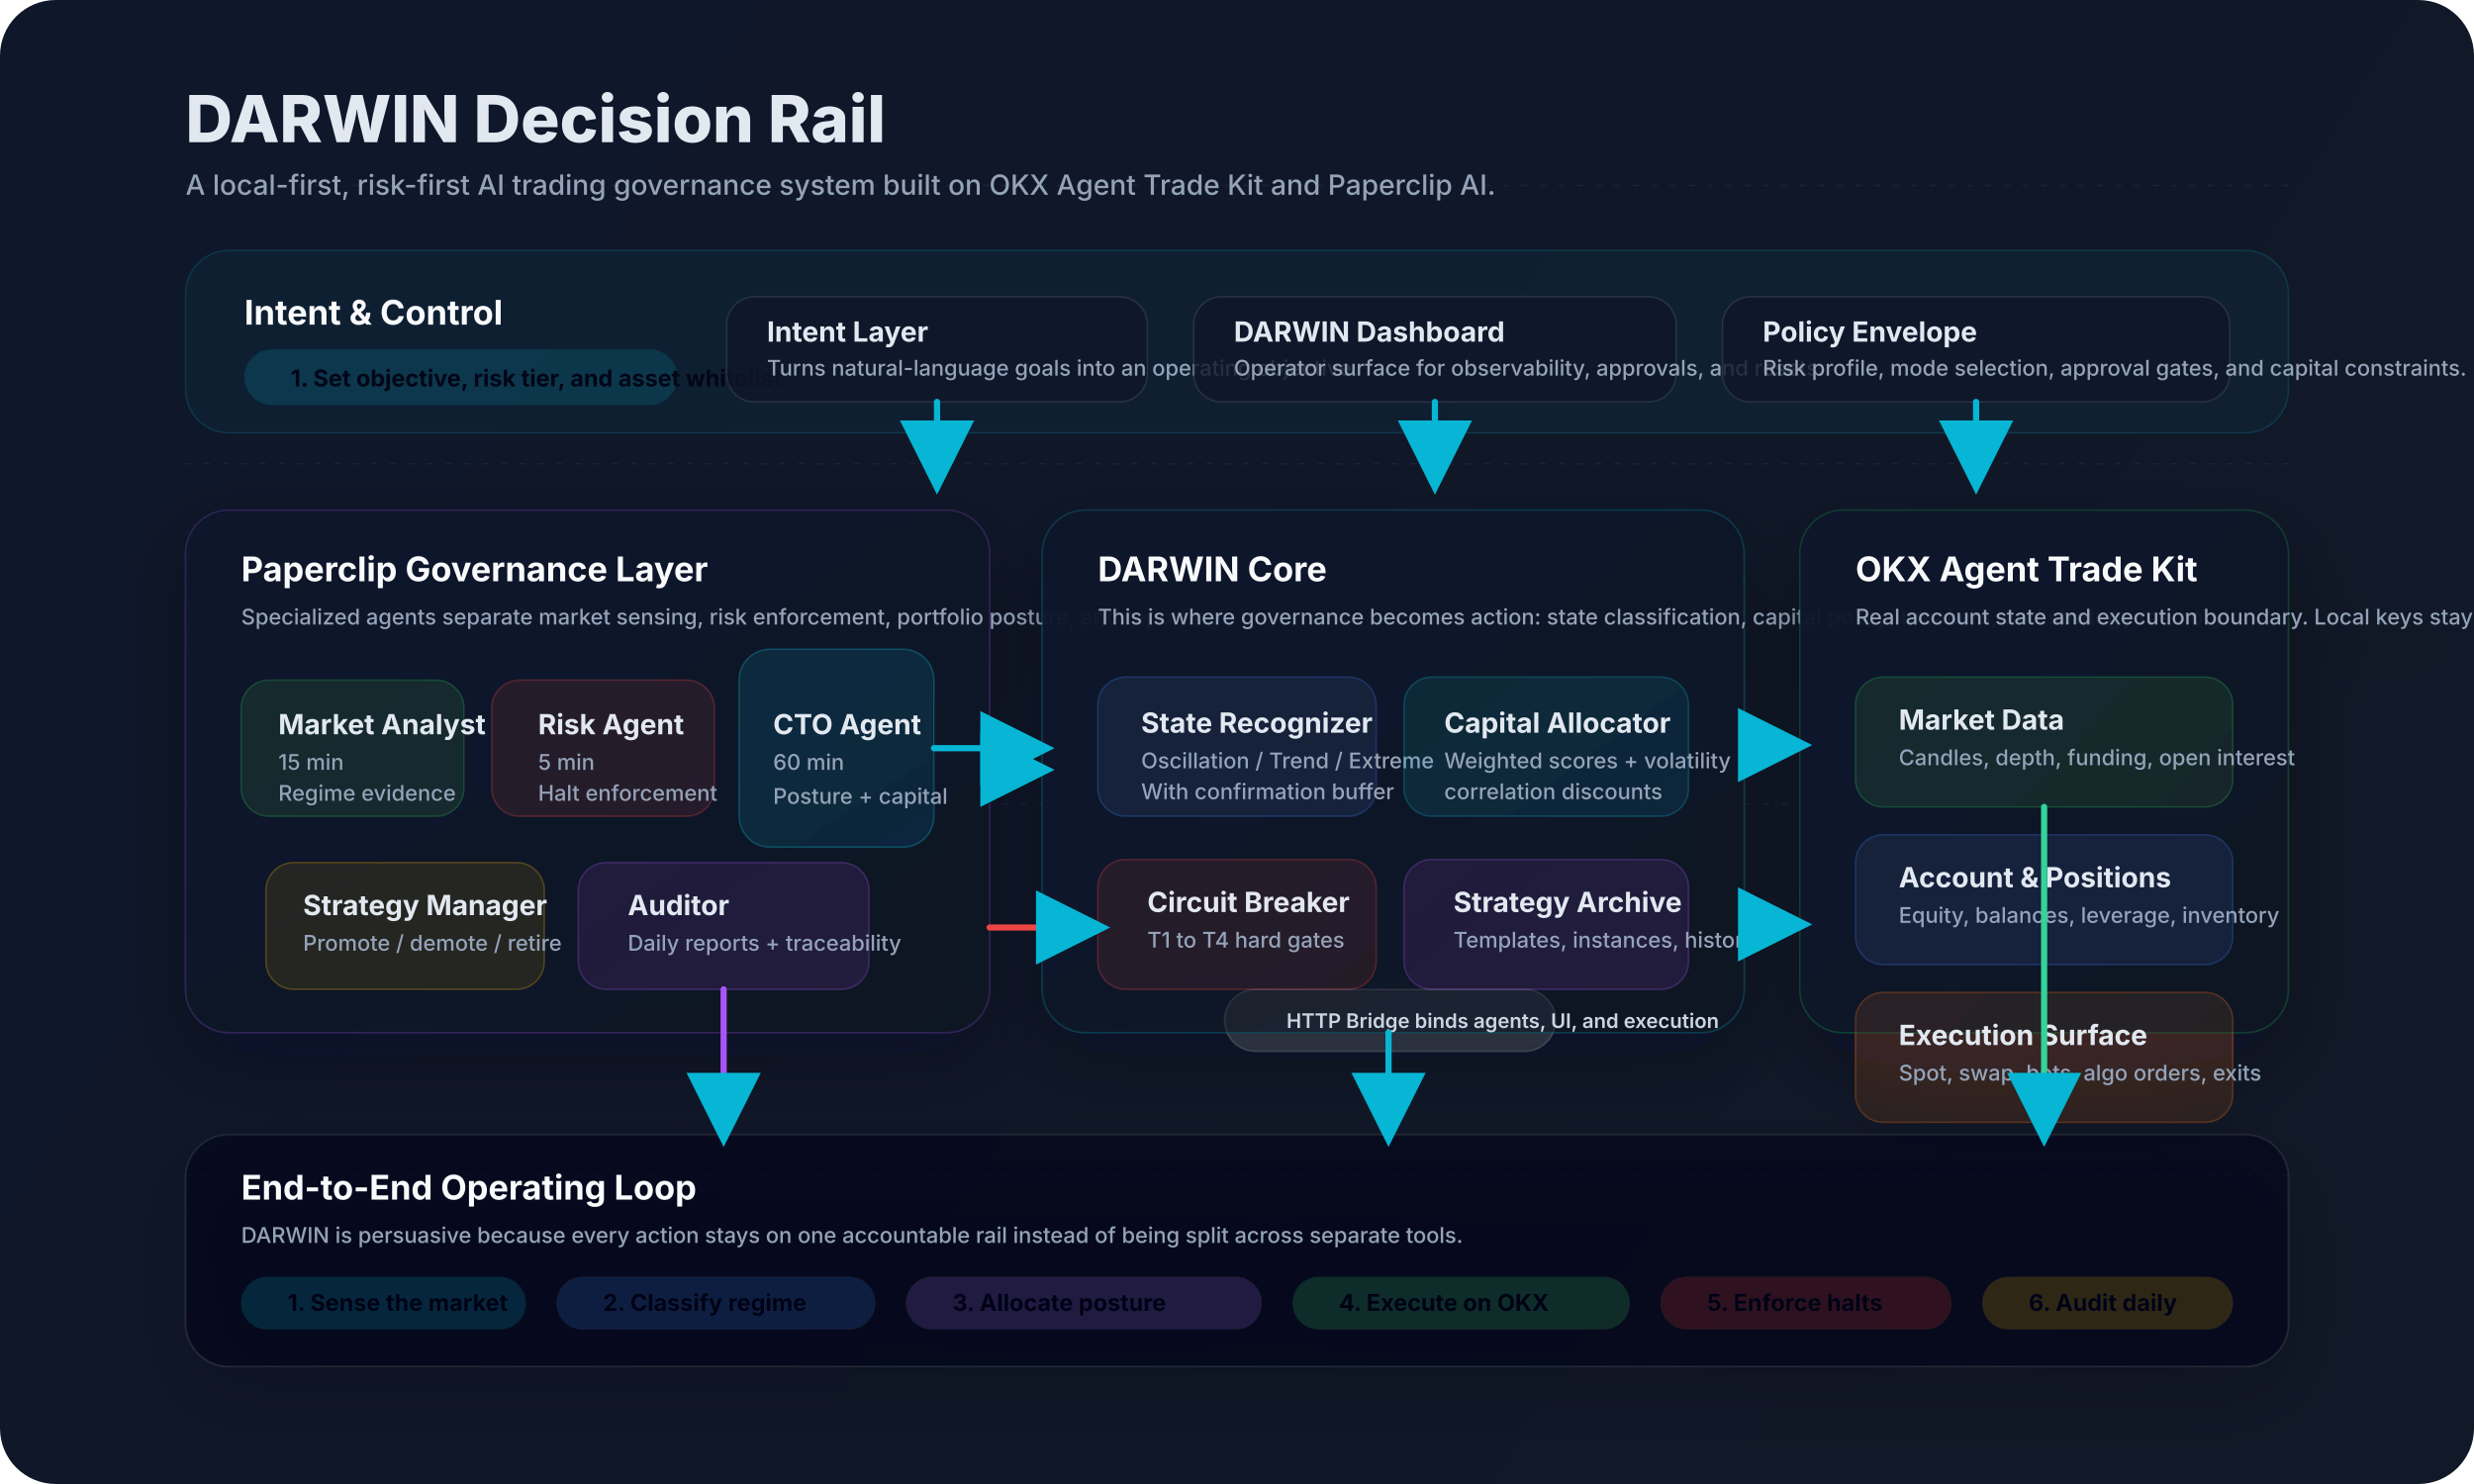
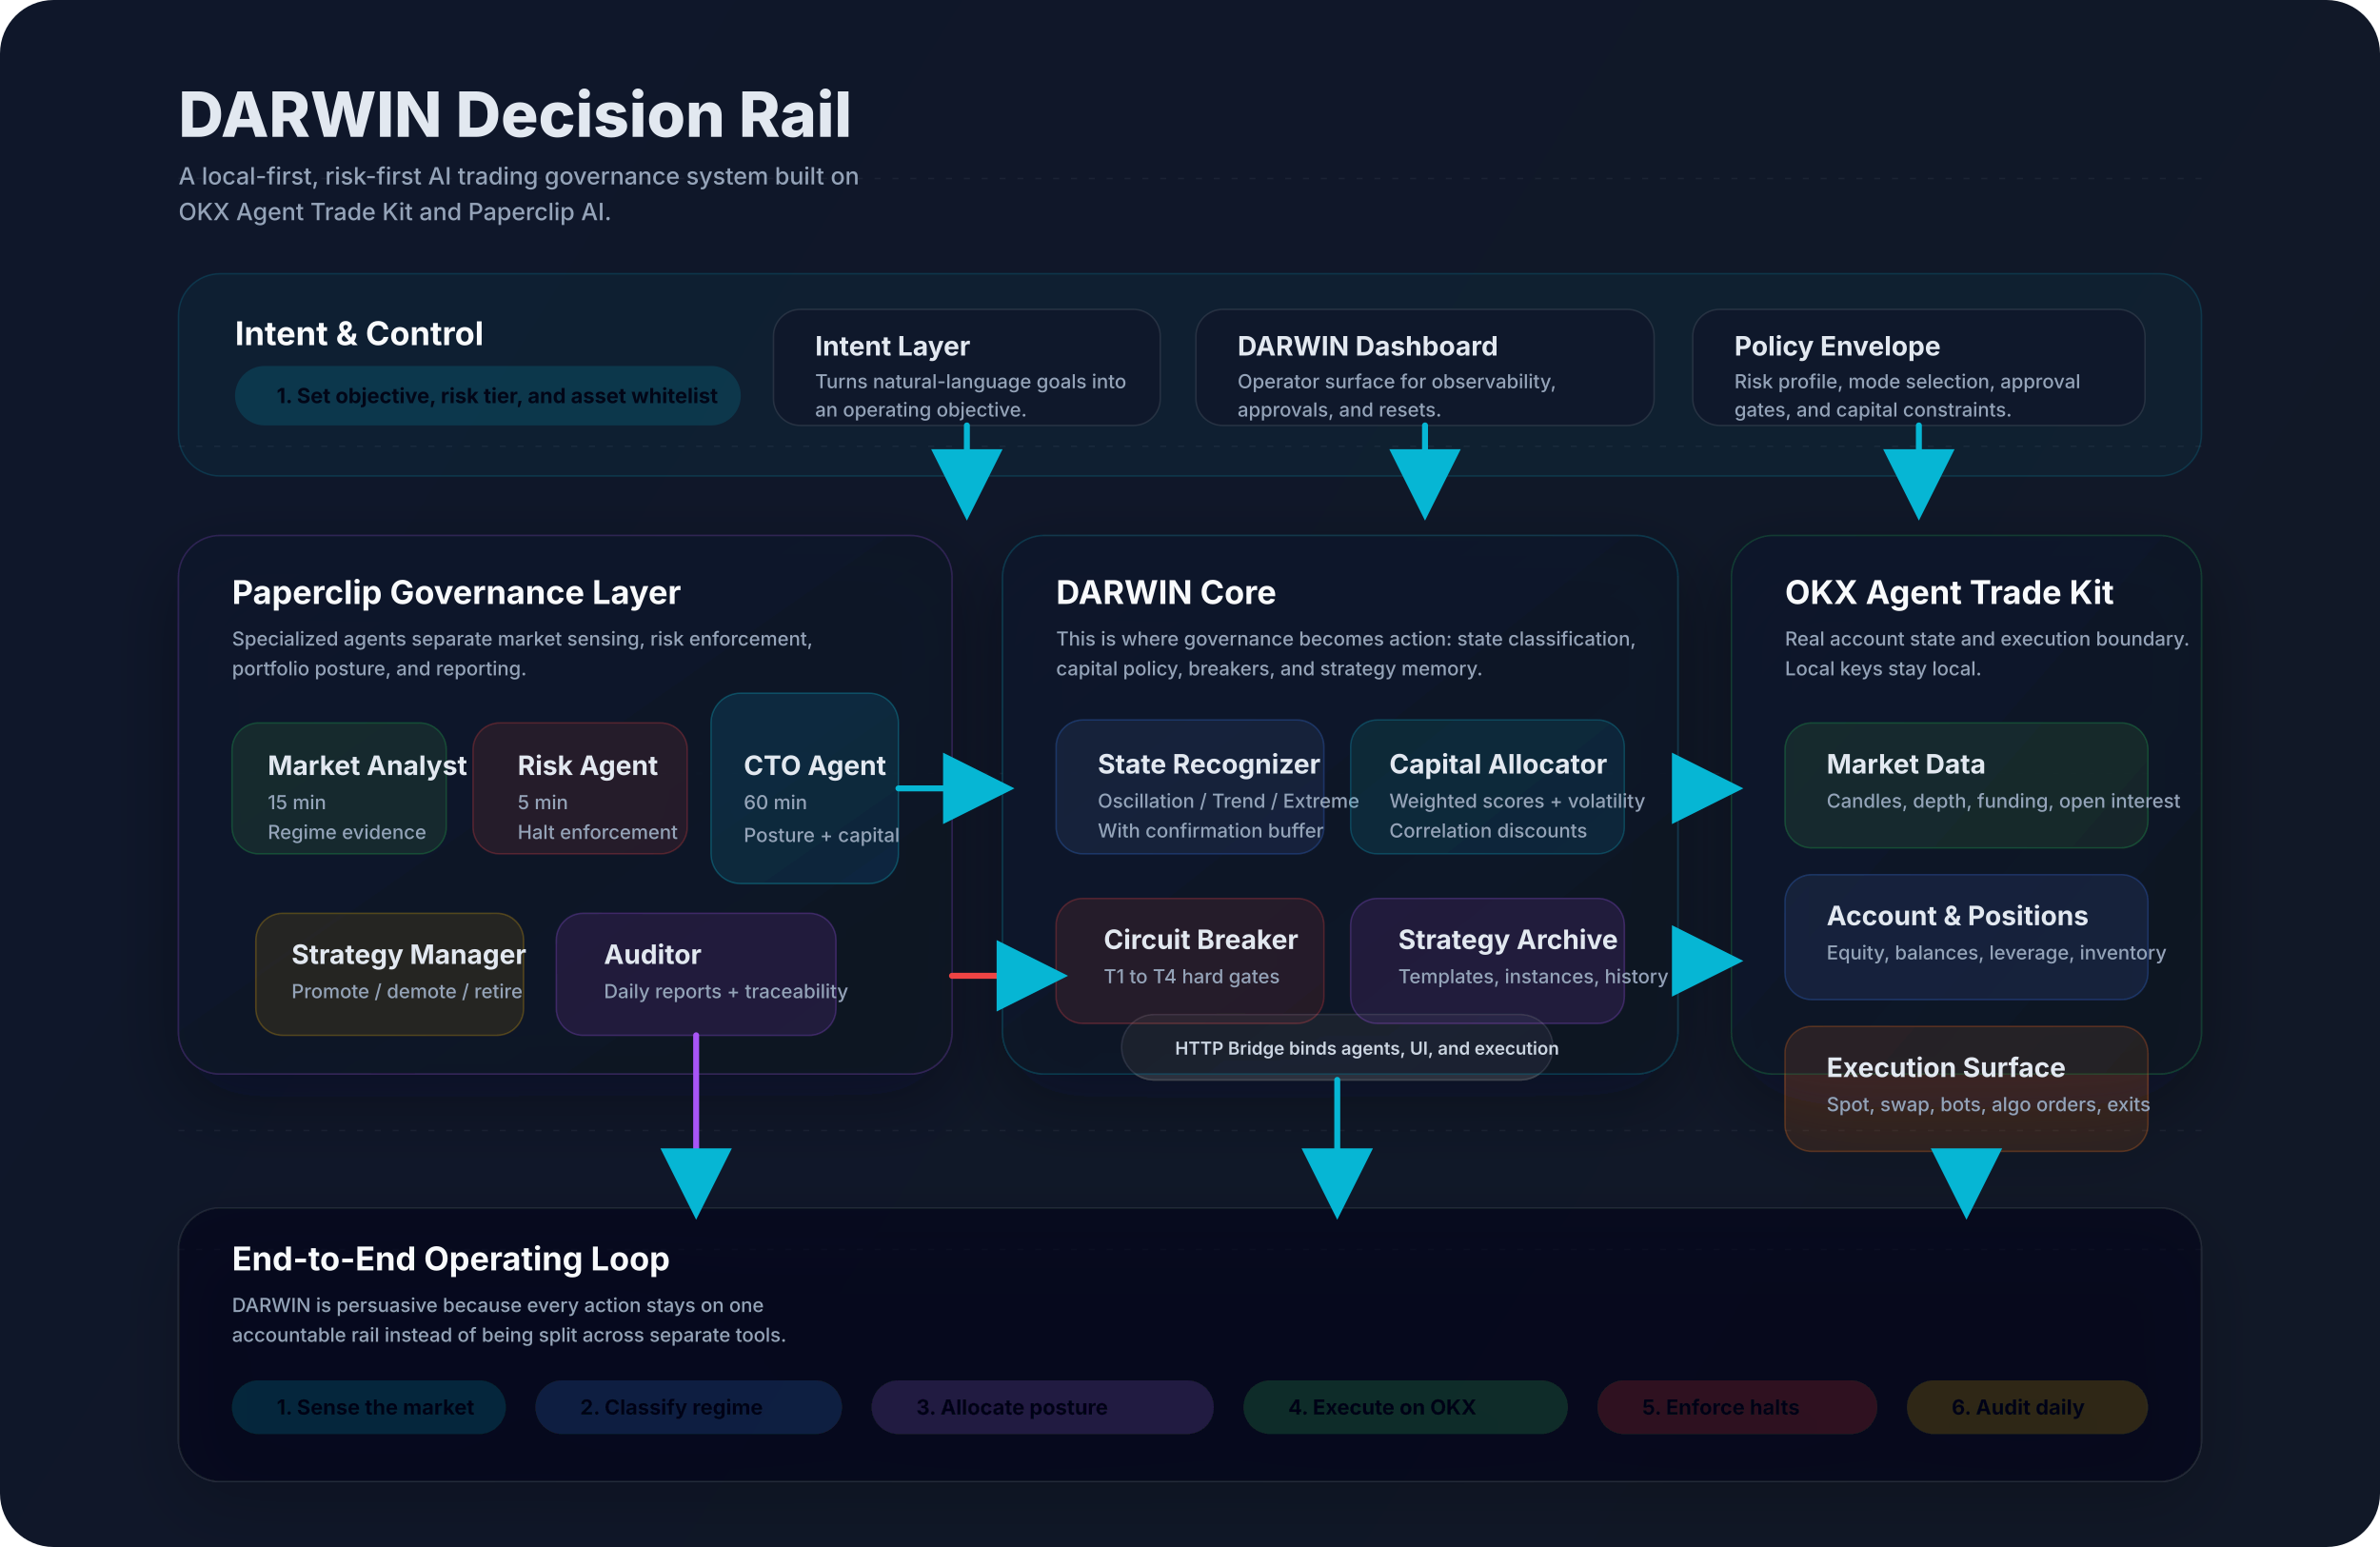
- <svg xmlns="http://www.w3.org/2000/svg" width="1600" height="960" viewBox="0 0 1600 960" fill="none">
+ <svg xmlns="http://www.w3.org/2000/svg" width="1600" height="1040" viewBox="0 0 1600 1040" fill="none">
  <defs>
    <linearGradient id="bg" x1="140" y1="80" x2="1460" y2="900" gradientUnits="userSpaceOnUse">
      <stop stop-color="#0F172A" />
      <stop offset="1" stop-color="#111827" />
    </linearGradient>
    <linearGradient id="panel" x1="0" y1="0" x2="1" y2="1">
      <stop stop-color="#0F172A" stop-opacity="0.96" />
      <stop offset="1" stop-color="#111827" stop-opacity="0.88" />
    </linearGradient>
    <linearGradient id="accent" x1="0" y1="0" x2="1" y2="1">
      <stop stop-color="#06B6D4" />
      <stop offset="1" stop-color="#A855F7" />
    </linearGradient>
    <filter id="shadow" x="-40%" y="-40%" width="180%" height="180%">
      <feDropShadow dx="0" dy="18" stdDeviation="24" flood-color="#020617" flood-opacity="0.35" />
    </filter>
    <marker id="arrow" markerWidth="12" markerHeight="12" refX="10" refY="6" orient="auto">
      <path d="M0 0L12 6L0 12V0Z" fill="#06B6D4" />
    </marker>
    <style>
      .title { fill: #E2E8F0; font: 800 42px Inter, "SF Pro Display", "Segoe UI", sans-serif; }
-       .subtitle { fill: #94A3B8; font: 500 18px Inter, "SF Pro Display", "Segoe UI", sans-serif; }
+       .subtitle { fill: #94A3B8; font: 500 16px Inter, "SF Pro Display", "Segoe UI", sans-serif; }
      .section { fill: #F8FAFC; font: 700 22px Inter, "SF Pro Display", "Segoe UI", sans-serif; }
      .label { fill: #E2E8F0; font: 700 18px Inter, "SF Pro Display", "Segoe UI", sans-serif; }
-       .body { fill: #94A3B8; font: 500 14px Inter, "SF Pro Display", "Segoe UI", sans-serif; }
-       .chip { fill: #020617; font: 700 15px Inter, "SF Pro Display", "Segoe UI", sans-serif; }
-       .small { fill: #CBD5E1; font: 600 13px Inter, "SF Pro Display", "Segoe UI", sans-serif; }
+       .body { fill: #94A3B8; font: 500 13px Inter, "SF Pro Display", "Segoe UI", sans-serif; }
+       .chip { fill: #020617; font: 700 14px Inter, "SF Pro Display", "Segoe UI", sans-serif; }
+       .small { fill: #CBD5E1; font: 600 12px Inter, "SF Pro Display", "Segoe UI", sans-serif; }
    </style>
  </defs>
-   <rect width="1600" height="960" rx="36" fill="url(#bg)" />
+   <rect width="1600" height="1040" rx="36" fill="url(#bg)" />
  <g opacity="0.08">
    <path d="M120 120H1480" stroke="#94A3B8" stroke-width="1" stroke-dasharray="4 8" />
    <path d="M120 300H1480" stroke="#94A3B8" stroke-width="1" stroke-dasharray="4 8" />
    <path d="M120 520H1480" stroke="#94A3B8" stroke-width="1" stroke-dasharray="4 8" />
    <path d="M120 760H1480" stroke="#94A3B8" stroke-width="1" stroke-dasharray="4 8" />
+     <path d="M120 840H1480" stroke="#94A3B8" stroke-width="1" stroke-dasharray="4 8" />
  </g>
  <text x="120" y="92" class="title">DARWIN Decision Rail</text>
-   <text x="120" y="126" class="subtitle">A local-first, risk-first AI trading governance system built on OKX Agent Trade Kit and Paperclip AI.</text>
-   <rect x="120" y="162" width="1360" height="118" rx="28" fill="rgba(6,182,212,0.05)" stroke="rgba(6,182,212,0.18)" />
-   <text x="158" y="210" class="section">Intent &amp; Control</text>
-   <rect x="158" y="226" width="280" height="36" rx="18" fill="rgba(6,182,212,0.16)" />
-   <text x="188" y="250" class="chip">1. Set objective, risk tier, and asset whitelist</text>
-   <rect x="470" y="192" width="272" height="68" rx="18" fill="rgba(15,23,42,0.82)" stroke="rgba(255,255,255,0.10)" />
-   <text x="496" y="221" class="label">Intent Layer</text>
-   <text x="496" y="243" class="body">Turns natural-language goals into an operating objective.</text>
-   <rect x="772" y="192" width="312" height="68" rx="18" fill="rgba(15,23,42,0.82)" stroke="rgba(255,255,255,0.10)" />
-   <text x="798" y="221" class="label">DARWIN Dashboard</text>
-   <text x="798" y="243" class="body">Operator surface for observability, approvals, and resets.</text>
-   <rect x="1114" y="192" width="328" height="68" rx="18" fill="rgba(15,23,42,0.82)" stroke="rgba(255,255,255,0.10)" />
-   <text x="1140" y="221" class="label">Policy Envelope</text>
-   <text x="1140" y="243" class="body">Risk profile, mode selection, approval gates, and capital constraints.</text>
+   <text x="120" y="124" class="subtitle">A local-first, risk-first AI trading governance system built on</text>
+   <text x="120" y="148" class="subtitle">OKX Agent Trade Kit and Paperclip AI.</text>
+   <rect x="120" y="184" width="1360" height="136" rx="28" fill="rgba(6,182,212,0.05)" stroke="rgba(6,182,212,0.18)" />
+   <text x="158" y="232" class="section">Intent &amp; Control</text>
+   <rect x="158" y="246" width="340" height="40" rx="20" fill="rgba(6,182,212,0.16)" />
+   <text x="186" y="271" class="chip">1. Set objective, risk tier, and asset whitelist</text>
+   <rect x="520" y="208" width="260" height="78" rx="18" fill="rgba(15,23,42,0.82)" stroke="rgba(255,255,255,0.10)" />
+   <text x="548" y="239" class="label">Intent Layer</text>
+   <text x="548" y="261" class="body">Turns natural-language goals into</text>
+   <text x="548" y="280" class="body">an operating objective.</text>
+   <rect x="804" y="208" width="308" height="78" rx="18" fill="rgba(15,23,42,0.82)" stroke="rgba(255,255,255,0.10)" />
+   <text x="832" y="239" class="label">DARWIN Dashboard</text>
+   <text x="832" y="261" class="body">Operator surface for observability,</text>
+   <text x="832" y="280" class="body">approvals, and resets.</text>
+   <rect x="1138" y="208" width="304" height="78" rx="18" fill="rgba(15,23,42,0.82)" stroke="rgba(255,255,255,0.10)" />
+   <text x="1166" y="239" class="label">Policy Envelope</text>
+   <text x="1166" y="261" class="body">Risk profile, mode selection, approval</text>
+   <text x="1166" y="280" class="body">gates, and capital constraints.</text>
  <g filter="url(#shadow)">
-     <rect x="120" y="330" width="520" height="338" rx="28" fill="url(#panel)" stroke="rgba(168,85,247,0.20)" />
-     <text x="156" y="376" class="section">Paperclip Governance Layer</text>
-     <text x="156" y="404" class="body">Specialized agents separate market sensing, risk enforcement, portfolio posture, and reporting.</text>
-     <rect x="156" y="440" width="144" height="88" rx="18" fill="rgba(34,197,94,0.10)" stroke="rgba(34,197,94,0.26)" />
-     <text x="180" y="475" class="label">Market Analyst</text>
-     <text x="180" y="498" class="body">15 min</text>
-     <text x="180" y="518" class="body">Regime evidence</text>
-     <rect x="318" y="440" width="144" height="88" rx="18" fill="rgba(239,68,68,0.10)" stroke="rgba(239,68,68,0.26)" />
-     <text x="348" y="475" class="label">Risk Agent</text>
-     <text x="348" y="498" class="body">5 min</text>
-     <text x="348" y="518" class="body">Halt enforcement</text>
-     <rect x="478" y="420" width="126" height="128" rx="20" fill="rgba(6,182,212,0.12)" stroke="rgba(6,182,212,0.30)" />
-     <text x="500" y="475" class="label">CTO Agent</text>
-     <text x="500" y="498" class="body">60 min</text>
-     <text x="500" y="520" class="body">Posture + capital</text>
-     <rect x="172" y="558" width="180" height="82" rx="18" fill="rgba(234,179,8,0.10)" stroke="rgba(234,179,8,0.26)" />
-     <text x="196" y="592" class="label">Strategy Manager</text>
-     <text x="196" y="615" class="body">Promote / demote / retire</text>
-     <rect x="374" y="558" width="188" height="82" rx="18" fill="rgba(168,85,247,0.10)" stroke="rgba(168,85,247,0.26)" />
-     <text x="406" y="592" class="label">Auditor</text>
-     <text x="406" y="615" class="body">Daily reports + traceability</text>
+     <rect x="120" y="360" width="520" height="362" rx="28" fill="url(#panel)" stroke="rgba(168,85,247,0.20)" />
+     <text x="156" y="406" class="section">Paperclip Governance Layer</text>
+     <text x="156" y="434" class="body">Specialized agents separate market sensing, risk enforcement,</text>
+     <text x="156" y="454" class="body">portfolio posture, and reporting.</text>
+     <rect x="156" y="486" width="144" height="88" rx="18" fill="rgba(34,197,94,0.10)" stroke="rgba(34,197,94,0.26)" />
+     <text x="180" y="521" class="label">Market Analyst</text>
+     <text x="180" y="544" class="body">15 min</text>
+     <text x="180" y="564" class="body">Regime evidence</text>
+     <rect x="318" y="486" width="144" height="88" rx="18" fill="rgba(239,68,68,0.10)" stroke="rgba(239,68,68,0.26)" />
+     <text x="348" y="521" class="label">Risk Agent</text>
+     <text x="348" y="544" class="body">5 min</text>
+     <text x="348" y="564" class="body">Halt enforcement</text>
+     <rect x="478" y="466" width="126" height="128" rx="20" fill="rgba(6,182,212,0.12)" stroke="rgba(6,182,212,0.30)" />
+     <text x="500" y="521" class="label">CTO Agent</text>
+     <text x="500" y="544" class="body">60 min</text>
+     <text x="500" y="566" class="body">Posture + capital</text>
+     <rect x="172" y="614" width="180" height="82" rx="18" fill="rgba(234,179,8,0.10)" stroke="rgba(234,179,8,0.26)" />
+     <text x="196" y="648" class="label">Strategy Manager</text>
+     <text x="196" y="671" class="body">Promote / demote / retire</text>
+     <rect x="374" y="614" width="188" height="82" rx="18" fill="rgba(168,85,247,0.10)" stroke="rgba(168,85,247,0.26)" />
+     <text x="406" y="648" class="label">Auditor</text>
+     <text x="406" y="671" class="body">Daily reports + traceability</text>
  </g>
  <g filter="url(#shadow)">
-     <rect x="674" y="330" width="454" height="338" rx="28" fill="url(#panel)" stroke="rgba(6,182,212,0.20)" />
-     <text x="710" y="376" class="section">DARWIN Core</text>
-     <text x="710" y="404" class="body">This is where governance becomes action: state classification, capital policy, breakers, and strategy memory.</text>
-     <rect x="710" y="438" width="180" height="90" rx="18" fill="rgba(59,130,246,0.10)" stroke="rgba(59,130,246,0.26)" />
-     <text x="738" y="474" class="label">State Recognizer</text>
-     <text x="738" y="497" class="body">Oscillation / Trend / Extreme</text>
-     <text x="738" y="517" class="body">With confirmation buffer</text>
-     <rect x="908" y="438" width="184" height="90" rx="18" fill="rgba(6,182,212,0.10)" stroke="rgba(6,182,212,0.26)" />
-     <text x="934" y="474" class="label">Capital Allocator</text>
-     <text x="934" y="497" class="body">Weighted scores + volatility</text>
-     <text x="934" y="517" class="body">correlation discounts</text>
-     <rect x="710" y="556" width="180" height="84" rx="18" fill="rgba(239,68,68,0.10)" stroke="rgba(239,68,68,0.26)" />
-     <text x="742" y="590" class="label">Circuit Breaker</text>
-     <text x="742" y="613" class="body">T1 to T4 hard gates</text>
-     <rect x="908" y="556" width="184" height="84" rx="18" fill="rgba(168,85,247,0.10)" stroke="rgba(168,85,247,0.26)" />
-     <text x="940" y="590" class="label">Strategy Archive</text>
-     <text x="940" y="613" class="body">Templates, instances, history</text>
-     <rect x="792" y="640" width="214" height="40" rx="20" fill="rgba(255,255,255,0.05)" stroke="rgba(255,255,255,0.10)" />
-     <text x="832" y="665" class="small">HTTP Bridge binds agents, UI, and execution</text>
+     <rect x="674" y="360" width="454" height="362" rx="28" fill="url(#panel)" stroke="rgba(6,182,212,0.20)" />
+     <text x="710" y="406" class="section">DARWIN Core</text>
+     <text x="710" y="434" class="body">This is where governance becomes action: state classification,</text>
+     <text x="710" y="454" class="body">capital policy, breakers, and strategy memory.</text>
+     <rect x="710" y="484" width="180" height="90" rx="18" fill="rgba(59,130,246,0.10)" stroke="rgba(59,130,246,0.26)" />
+     <text x="738" y="520" class="label">State Recognizer</text>
+     <text x="738" y="543" class="body">Oscillation / Trend / Extreme</text>
+     <text x="738" y="563" class="body">With confirmation buffer</text>
+     <rect x="908" y="484" width="184" height="90" rx="18" fill="rgba(6,182,212,0.10)" stroke="rgba(6,182,212,0.26)" />
+     <text x="934" y="520" class="label">Capital Allocator</text>
+     <text x="934" y="543" class="body">Weighted scores + volatility</text>
+     <text x="934" y="563" class="body">Correlation discounts</text>
+     <rect x="710" y="604" width="180" height="84" rx="18" fill="rgba(239,68,68,0.10)" stroke="rgba(239,68,68,0.26)" />
+     <text x="742" y="638" class="label">Circuit Breaker</text>
+     <text x="742" y="661" class="body">T1 to T4 hard gates</text>
+     <rect x="908" y="604" width="184" height="84" rx="18" fill="rgba(168,85,247,0.10)" stroke="rgba(168,85,247,0.26)" />
+     <text x="940" y="638" class="label">Strategy Archive</text>
+     <text x="940" y="661" class="body">Templates, instances, history</text>
+     <rect x="754" y="682" width="290" height="44" rx="22" fill="rgba(255,255,255,0.05)" stroke="rgba(255,255,255,0.10)" />
+     <text x="790" y="709" class="small">HTTP Bridge binds agents, UI, and execution</text>
  </g>
  <g filter="url(#shadow)">
-     <rect x="1164" y="330" width="316" height="338" rx="28" fill="url(#panel)" stroke="rgba(34,197,94,0.20)" />
-     <text x="1200" y="376" class="section">OKX Agent Trade Kit</text>
-     <text x="1200" y="404" class="body">Real account state and execution boundary. Local keys stay local.</text>
-     <rect x="1200" y="438" width="244" height="84" rx="18" fill="rgba(34,197,94,0.10)" stroke="rgba(34,197,94,0.26)" />
-     <text x="1228" y="472" class="label">Market Data</text>
-     <text x="1228" y="495" class="body">Candles, depth, funding, open interest</text>
-     <rect x="1200" y="540" width="244" height="84" rx="18" fill="rgba(59,130,246,0.10)" stroke="rgba(59,130,246,0.26)" />
-     <text x="1228" y="574" class="label">Account &amp; Positions</text>
-     <text x="1228" y="597" class="body">Equity, balances, leverage, inventory</text>
-     <rect x="1200" y="642" width="244" height="84" rx="18" fill="rgba(249,115,22,0.10)" stroke="rgba(249,115,22,0.26)" />
-     <text x="1228" y="676" class="label">Execution Surface</text>
-     <text x="1228" y="699" class="body">Spot, swap, bots, algo orders, exits</text>
+     <rect x="1164" y="360" width="316" height="362" rx="28" fill="url(#panel)" stroke="rgba(34,197,94,0.20)" />
+     <text x="1200" y="406" class="section">OKX Agent Trade Kit</text>
+     <text x="1200" y="434" class="body">Real account state and execution boundary.</text>
+     <text x="1200" y="454" class="body">Local keys stay local.</text>
+     <rect x="1200" y="486" width="244" height="84" rx="18" fill="rgba(34,197,94,0.10)" stroke="rgba(34,197,94,0.26)" />
+     <text x="1228" y="520" class="label">Market Data</text>
+     <text x="1228" y="543" class="body">Candles, depth, funding, open interest</text>
+     <rect x="1200" y="588" width="244" height="84" rx="18" fill="rgba(59,130,246,0.10)" stroke="rgba(59,130,246,0.26)" />
+     <text x="1228" y="622" class="label">Account &amp; Positions</text>
+     <text x="1228" y="645" class="body">Equity, balances, leverage, inventory</text>
+     <rect x="1200" y="690" width="244" height="84" rx="18" fill="rgba(249,115,22,0.10)" stroke="rgba(249,115,22,0.26)" />
+     <text x="1228" y="724" class="label">Execution Surface</text>
+     <text x="1228" y="747" class="body">Spot, swap, bots, algo orders, exits</text>
  </g>
  <g filter="url(#shadow)">
-     <rect x="120" y="734" width="1360" height="150" rx="28" fill="rgba(2,6,23,0.52)" stroke="rgba(255,255,255,0.08)" />
-     <text x="156" y="776" class="section">End-to-End Operating Loop</text>
-     <text x="156" y="804" class="body">DARWIN is persuasive because every action stays on one accountable rail instead of being split across separate tools.</text>
-     <rect x="156" y="826" width="184" height="34" rx="17" fill="rgba(6,182,212,0.16)" />
-     <text x="186" y="848" class="chip">1. Sense the market</text>
-     <rect x="360" y="826" width="206" height="34" rx="17" fill="rgba(59,130,246,0.16)" />
-     <text x="390" y="848" class="chip">2. Classify regime</text>
-     <rect x="586" y="826" width="230" height="34" rx="17" fill="rgba(168,85,247,0.16)" />
-     <text x="616" y="848" class="chip">3. Allocate posture</text>
-     <rect x="836" y="826" width="218" height="34" rx="17" fill="rgba(34,197,94,0.16)" />
-     <text x="866" y="848" class="chip">4. Execute on OKX</text>
-     <rect x="1074" y="826" width="188" height="34" rx="17" fill="rgba(239,68,68,0.16)" />
-     <text x="1104" y="848" class="chip">5. Enforce halts</text>
-     <rect x="1282" y="826" width="162" height="34" rx="17" fill="rgba(234,179,8,0.16)" />
-     <text x="1312" y="848" class="chip">6. Audit daily</text>
+     <rect x="120" y="812" width="1360" height="184" rx="28" fill="rgba(2,6,23,0.52)" stroke="rgba(255,255,255,0.08)" />
+     <text x="156" y="854" class="section">End-to-End Operating Loop</text>
+     <text x="156" y="882" class="body">DARWIN is persuasive because every action stays on one</text>
+     <text x="156" y="902" class="body">accountable rail instead of being split across separate tools.</text>
+     <rect x="156" y="928" width="184" height="36" rx="18" fill="rgba(6,182,212,0.16)" />
+     <text x="186" y="951" class="chip">1. Sense the market</text>
+     <rect x="360" y="928" width="206" height="36" rx="18" fill="rgba(59,130,246,0.16)" />
+     <text x="390" y="951" class="chip">2. Classify regime</text>
+     <rect x="586" y="928" width="230" height="36" rx="18" fill="rgba(168,85,247,0.16)" />
+     <text x="616" y="951" class="chip">3. Allocate posture</text>
+     <rect x="836" y="928" width="218" height="36" rx="18" fill="rgba(34,197,94,0.16)" />
+     <text x="866" y="951" class="chip">4. Execute on OKX</text>
+     <rect x="1074" y="928" width="188" height="36" rx="18" fill="rgba(239,68,68,0.16)" />
+     <text x="1104" y="951" class="chip">5. Enforce halts</text>
+     <rect x="1282" y="928" width="162" height="36" rx="18" fill="rgba(234,179,8,0.16)" />
+     <text x="1312" y="951" class="chip">6. Audit daily</text>
  </g>
-   <path d="M606 260V312" stroke="#06B6D4" stroke-width="4" stroke-linecap="round" marker-end="url(#arrow)" />
-   <path d="M928 260V312" stroke="#06B6D4" stroke-width="4" stroke-linecap="round" marker-end="url(#arrow)" />
-   <path d="M1278 260V312" stroke="#06B6D4" stroke-width="4" stroke-linecap="round" marker-end="url(#arrow)" />
-   <path d="M640 498H674" stroke="#A855F7" stroke-width="4" stroke-linecap="round" marker-end="url(#arrow)" />
-   <path d="M604 484H674" stroke="#06B6D4" stroke-width="4" stroke-linecap="round" marker-end="url(#arrow)" />
-   <path d="M640 600H710" stroke="#EF4444" stroke-width="4" stroke-linecap="round" marker-end="url(#arrow)" />
-   <path d="M1128 482H1164" stroke="#06B6D4" stroke-width="4" stroke-linecap="round" marker-end="url(#arrow)" />
-   <path d="M1128 598H1164" stroke="#EF4444" stroke-width="4" stroke-linecap="round" marker-end="url(#arrow)" />
-   <path d="M1322 522V734" stroke="#34D399" stroke-width="4" stroke-linecap="round" marker-end="url(#arrow)" />
-   <path d="M898 668V734" stroke="#06B6D4" stroke-width="4" stroke-linecap="round" marker-end="url(#arrow)" />
-   <path d="M468 640V734" stroke="#A855F7" stroke-width="4" stroke-linecap="round" marker-end="url(#arrow)" />
+   <path d="M650 286V342" stroke="#06B6D4" stroke-width="4" stroke-linecap="round" marker-end="url(#arrow)" />
+   <path d="M958 286V342" stroke="#06B6D4" stroke-width="4" stroke-linecap="round" marker-end="url(#arrow)" />
+   <path d="M1290 286V342" stroke="#06B6D4" stroke-width="4" stroke-linecap="round" marker-end="url(#arrow)" />
+   <path d="M604 530H674" stroke="#06B6D4" stroke-width="4" stroke-linecap="round" marker-end="url(#arrow)" />
+   <path d="M640 656H710" stroke="#EF4444" stroke-width="4" stroke-linecap="round" marker-end="url(#arrow)" />
+   <path d="M1128 530H1164" stroke="#06B6D4" stroke-width="4" stroke-linecap="round" marker-end="url(#arrow)" />
+   <path d="M1128 646H1164" stroke="#EF4444" stroke-width="4" stroke-linecap="round" marker-end="url(#arrow)" />
+   <path d="M1322 778V812" stroke="#34D399" stroke-width="4" stroke-linecap="round" marker-end="url(#arrow)" />
+   <path d="M899 726V812" stroke="#06B6D4" stroke-width="4" stroke-linecap="round" marker-end="url(#arrow)" />
+   <path d="M468 696V812" stroke="#A855F7" stroke-width="4" stroke-linecap="round" marker-end="url(#arrow)" />
</svg>
